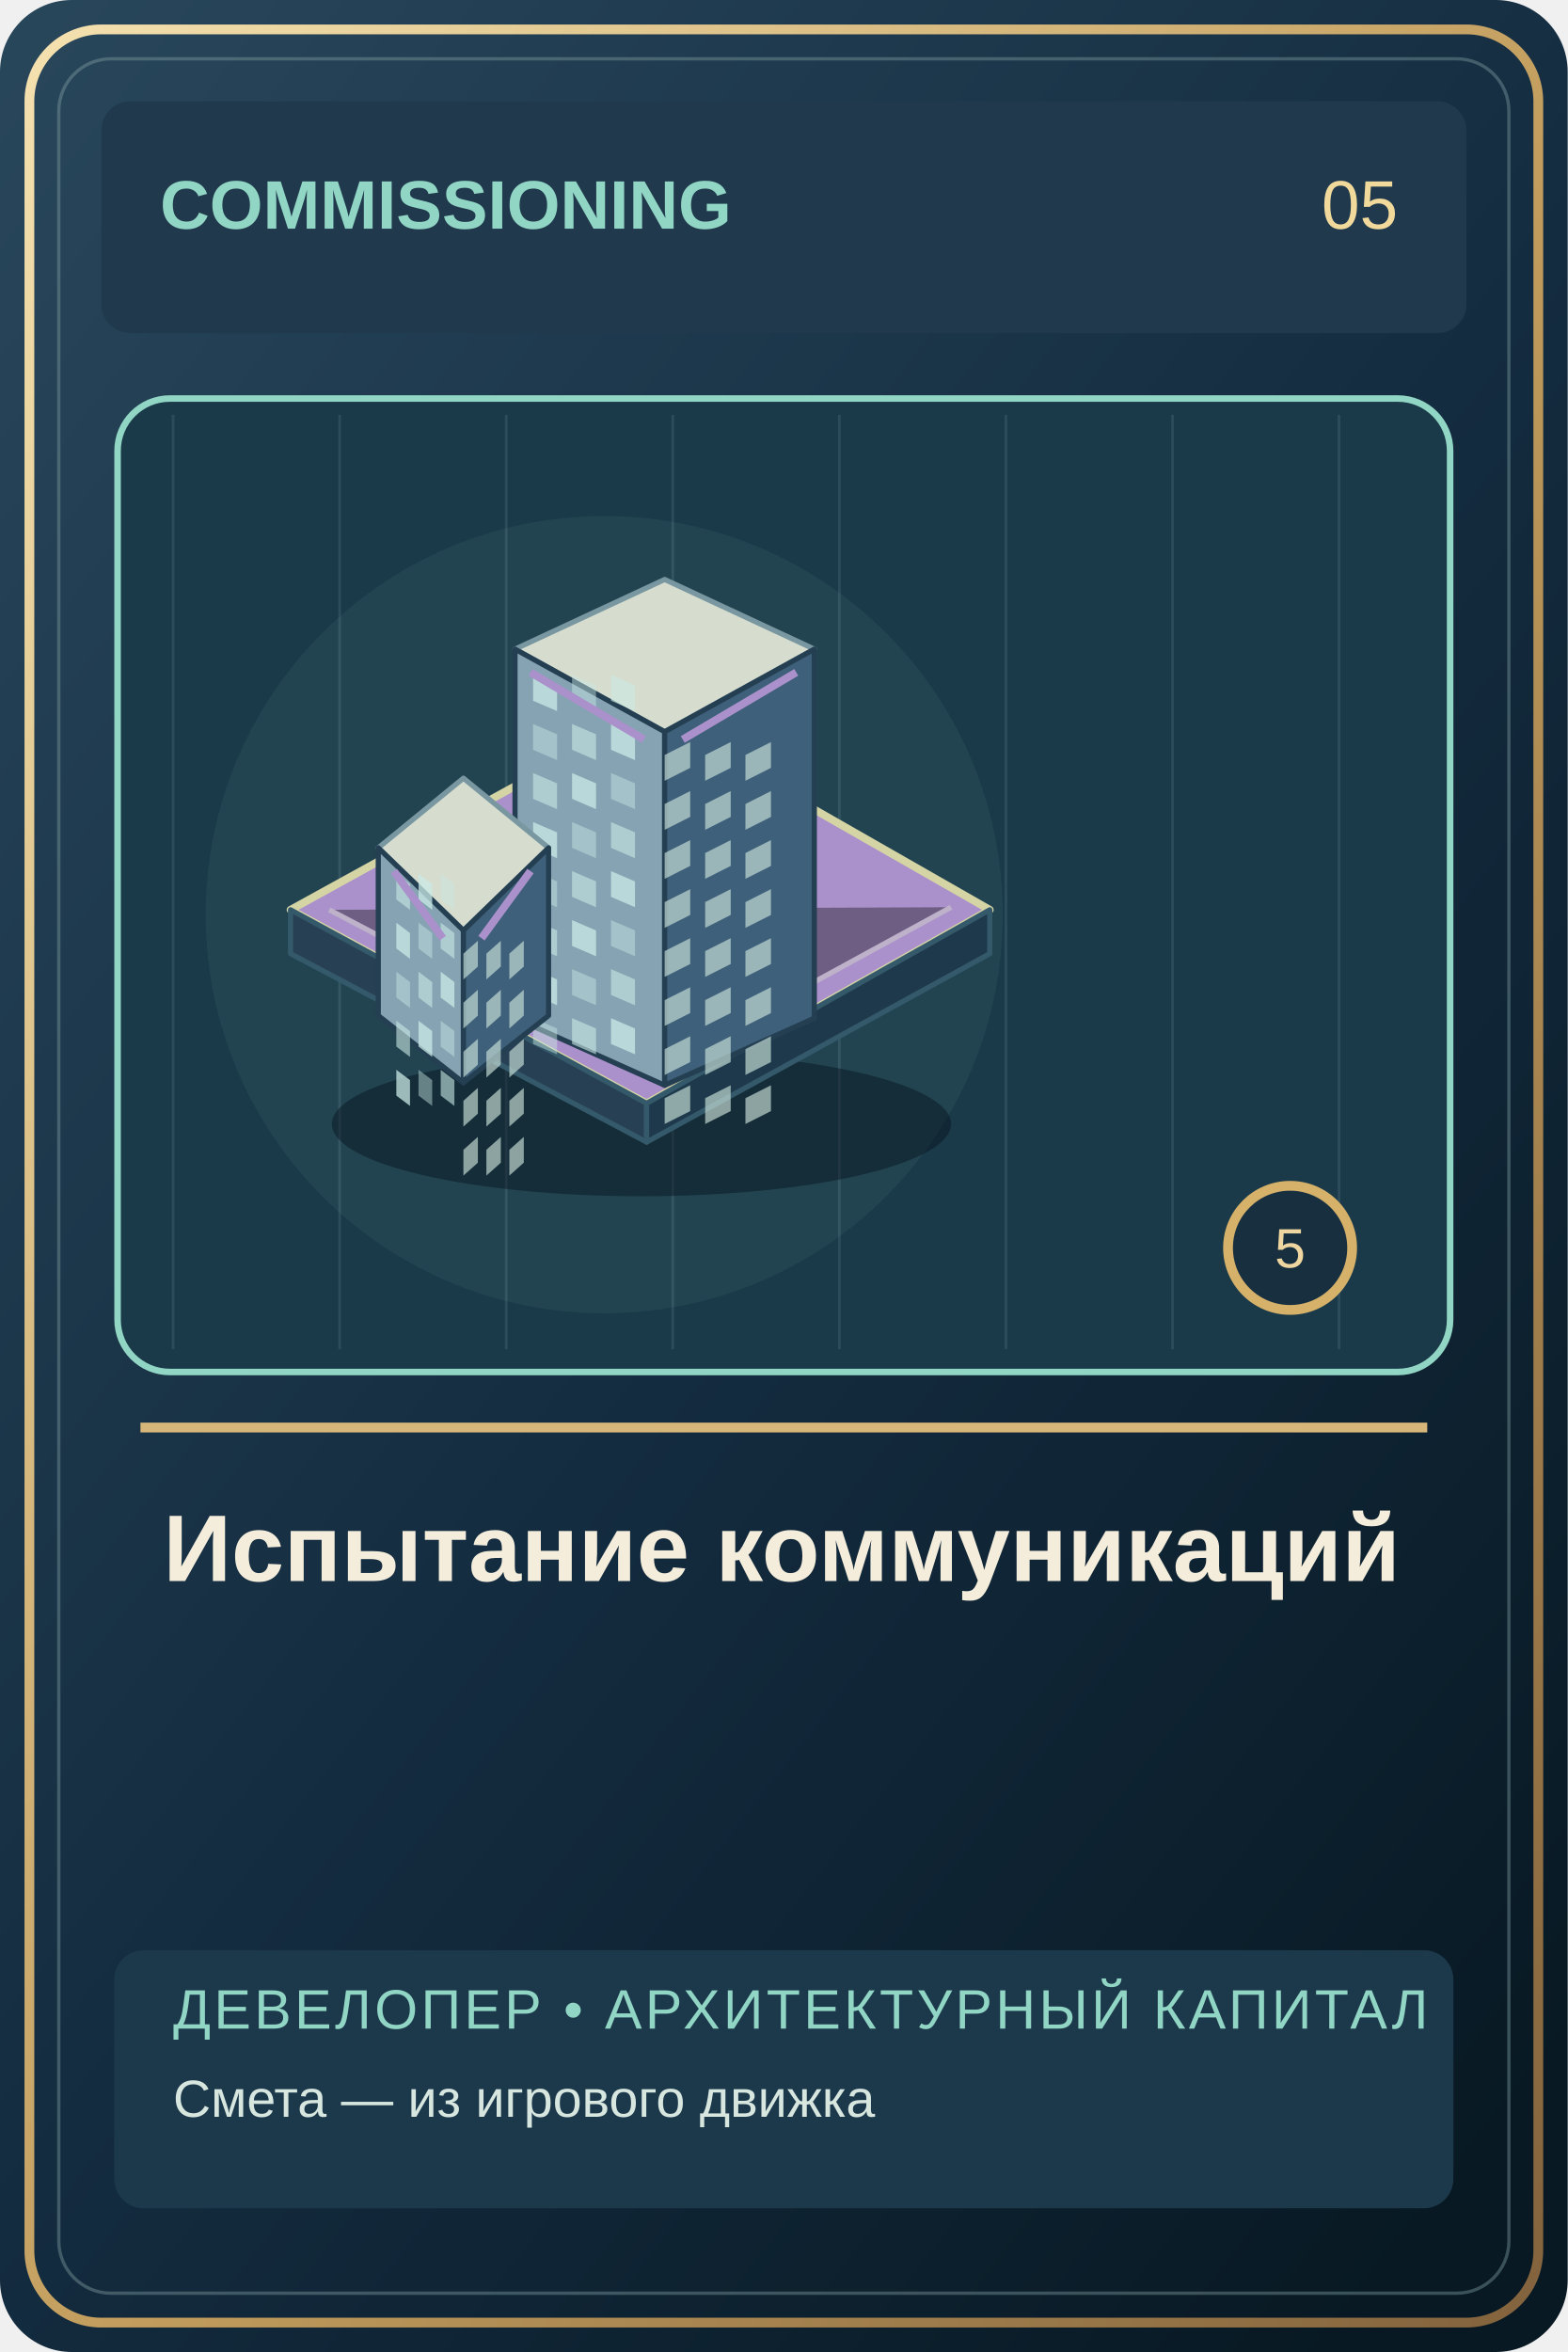
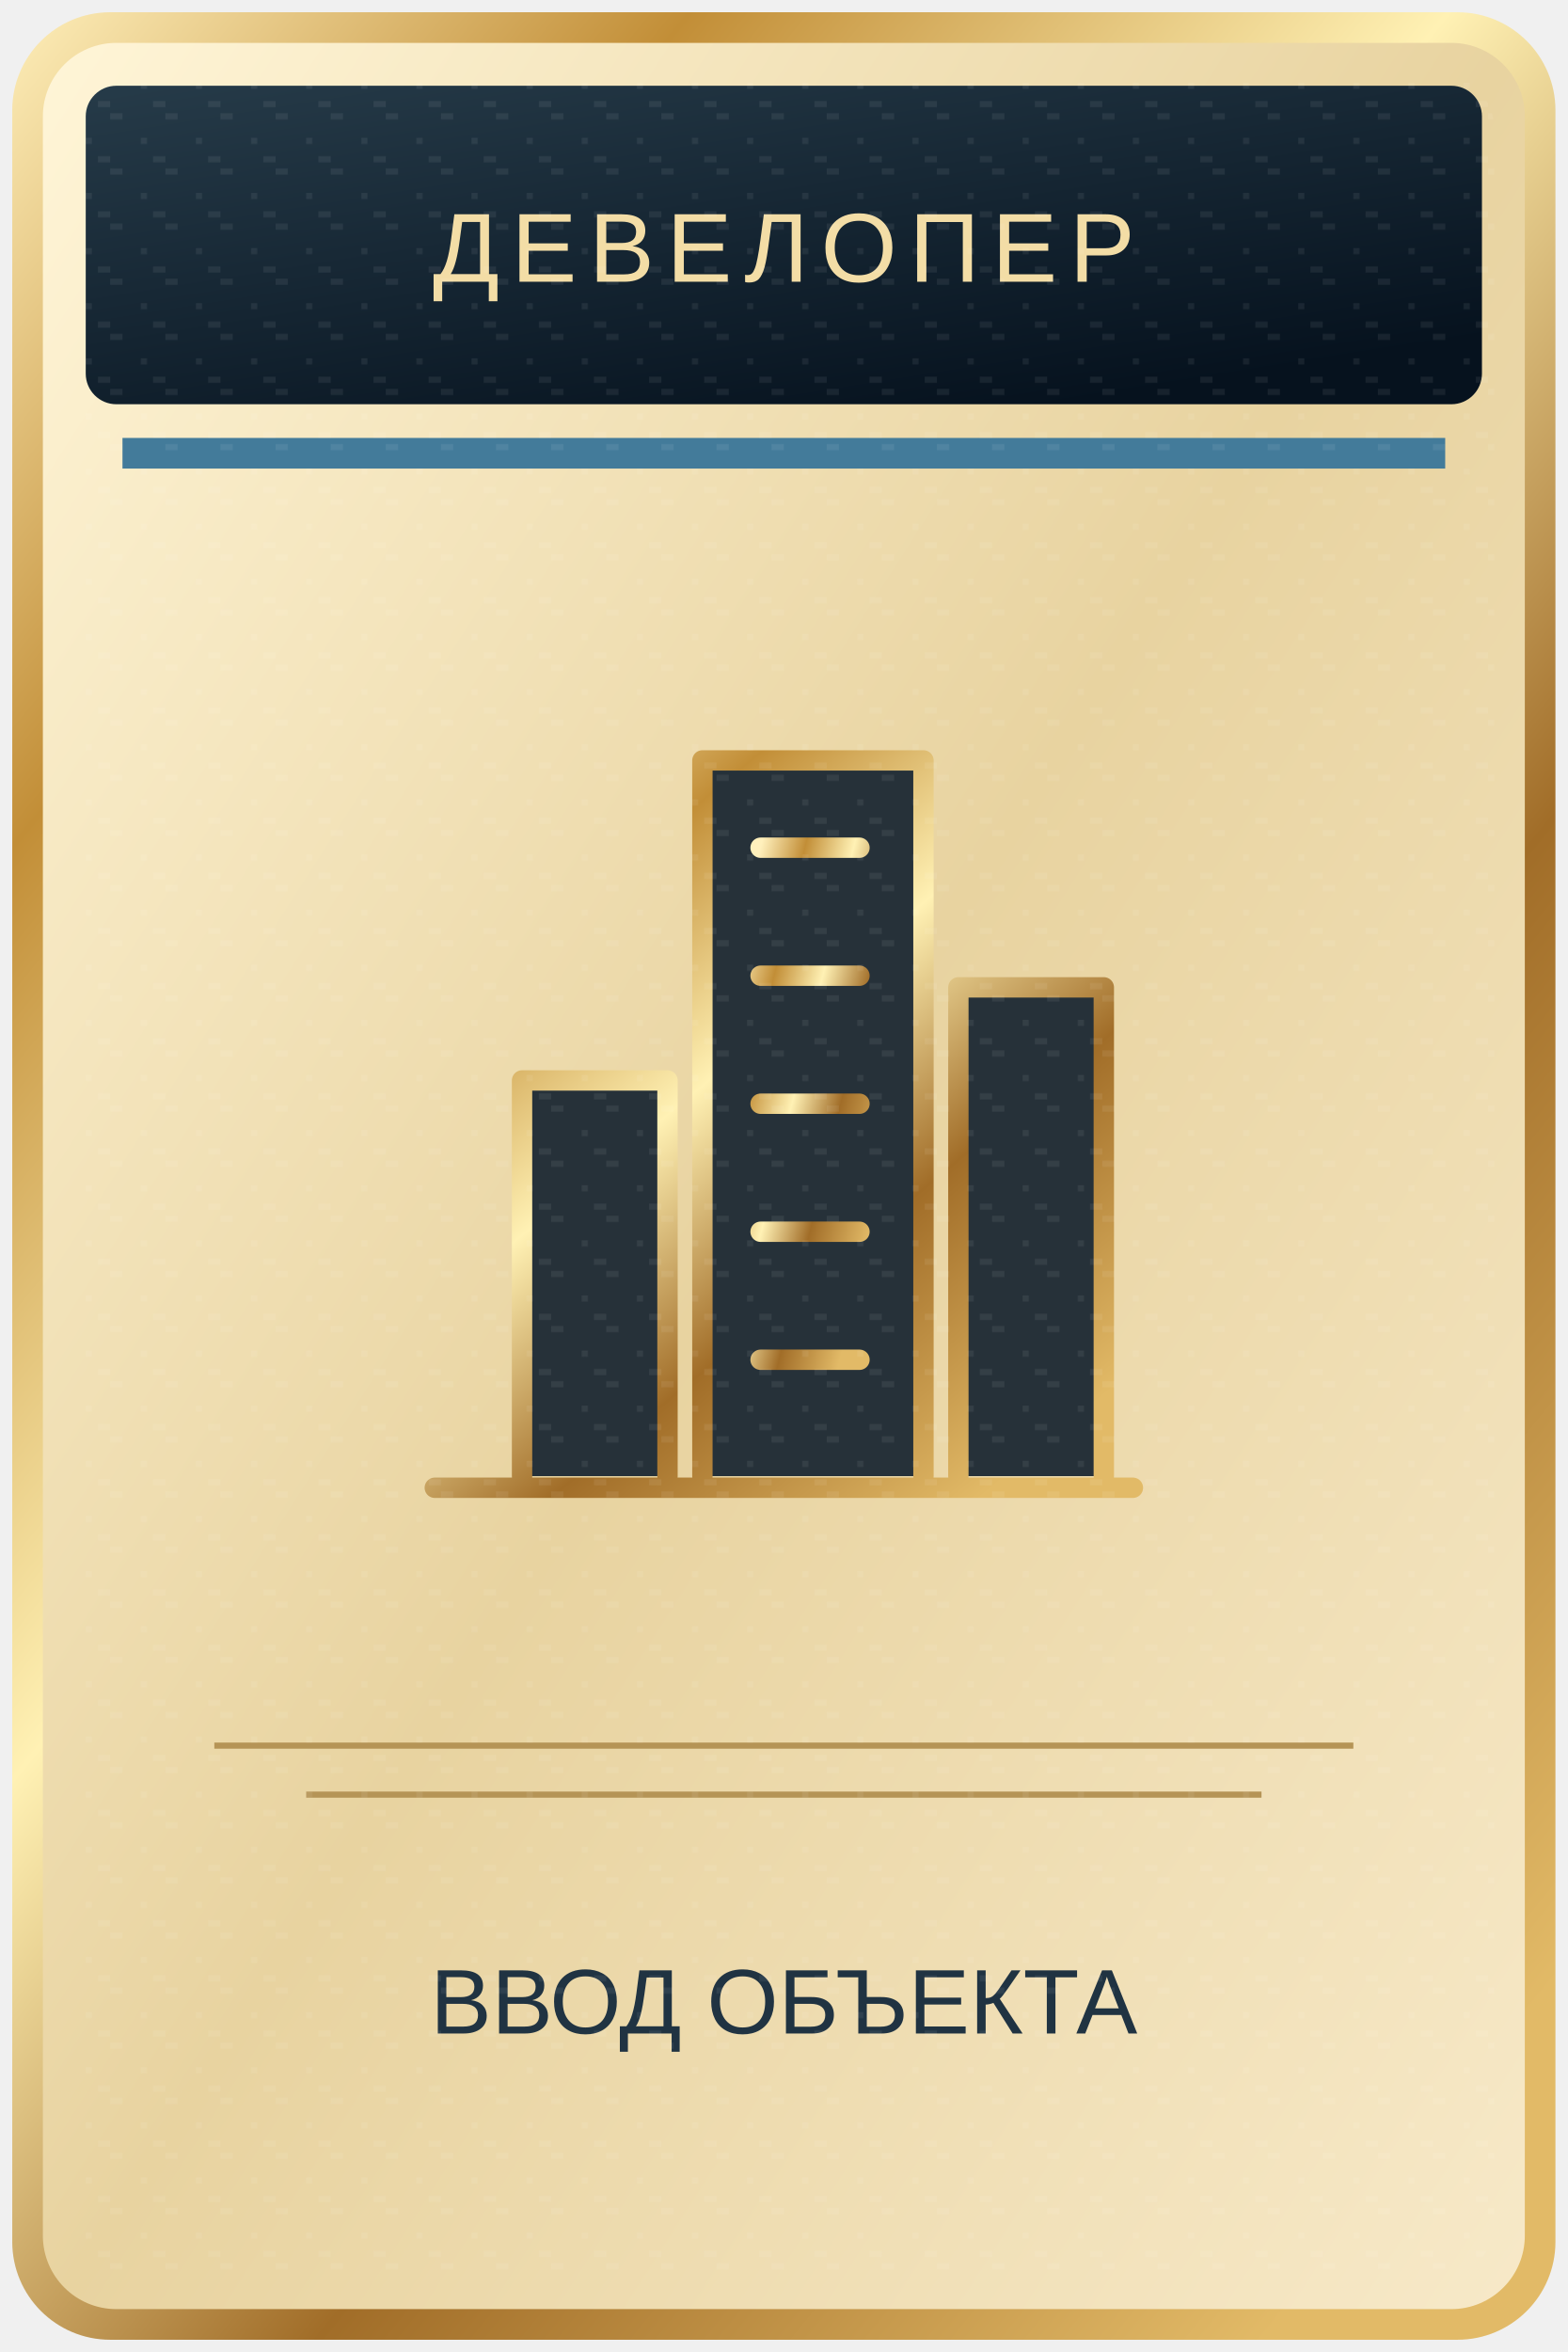
- <svg xmlns="http://www.w3.org/2000/svg" viewBox="0 0 480 720" width="480" height="720" role="img" aria-label="Испытание коммуникаций">
+ <svg xmlns="http://www.w3.org/2000/svg" viewBox="0 0 256 384" role="img" aria-label="Испытание коммуникаций">
  <defs>
-     <linearGradient id="bg" x2=".85" y2="1">
-       <stop stop-color="#29475b" />
-       <stop offset=".55" stop-color="#142c40" />
-       <stop offset="1" stop-color="#081923" />
+     <linearGradient id="gold" x2="0.8" y2="1">
+       <stop stop-color="#fff0bc" />
+       <stop offset=".22" stop-color="#c28e37" />
+       <stop offset=".46" stop-color="#fff1b4" />
+       <stop offset=".7" stop-color="#a16d28" />
+       <stop offset="1" stop-color="#e2ba67" />
    </linearGradient>
-     <linearGradient id="gold" x2="1" y2="1">
-       <stop stop-color="#f4e1af" />
-       <stop offset=".53" stop-color="#c29d5d" />
-       <stop offset="1" stop-color="#83633d" />
+     <linearGradient id="cream" x2="1" y2="1">
+       <stop stop-color="#fff5d7" />
+       <stop offset=".5" stop-color="#e8d3a0" />
+       <stop offset="1" stop-color="#f7e9c8" />
+     </linearGradient>
+     <linearGradient id="navy" x2=".7" y2="1">
+       <stop stop-color="#263b49" />
+       <stop offset="1" stop-color="#06121e" />
    </linearGradient>
    <linearGradient id="glass" x2="1" y2="1">
-       <stop stop-color="#bddad8" />
-       <stop offset="1" stop-color="#627f99" />
+       <stop stop-color="#d4e9e8" />
+       <stop offset=".45" stop-color="#6495ad" />
+       <stop offset="1" stop-color="#294453" />
    </linearGradient>
+     <pattern id="grain" width="9" height="9" patternUnits="userSpaceOnUse">
+       <path d="M0 1h2m3 4h1m1 3h2" stroke="#fff" opacity=".07" />
+     </pattern>
  </defs>
-   <rect width="480" height="720" rx="22" fill="url(#bg)" />
-   <rect x="9" y="9" width="462" height="702" rx="22" stroke="url(#gold)" stroke-width="3" fill="none" />
-   <rect x="18" y="18" width="444" height="684" rx="16" stroke="#7b989d" stroke-opacity=".44" fill="none" />
-   <rect x="31" y="31" width="418" height="71" rx="9" fill="#20394d" />
-   <text x="49" y="70" font-family="Arial,sans-serif" font-size="21" font-weight="700" fill="#91d5c4">COMMISSIONING</text>
-   <text x="428" y="70" text-anchor="end" font-size="21" fill="#f1d99c" font-family="Arial,sans-serif">05</text>
-   <rect x="36" y="122" width="408" height="298" rx="16" fill="#1a3a49" stroke="#91d5c4" stroke-width="2" />
-   <path d="M53 127v286" stroke="#7798a3" stroke-width=".8" opacity=".2" />
-   <path d="M104 127v286" stroke="#7798a3" stroke-width=".8" opacity=".2" />
-   <path d="M155 127v286" stroke="#7798a3" stroke-width=".8" opacity=".2" />
-   <path d="M206 127v286" stroke="#7798a3" stroke-width=".8" opacity=".2" />
-   <path d="M257 127v286" stroke="#7798a3" stroke-width=".8" opacity=".2" />
-   <path d="M308 127v286" stroke="#7798a3" stroke-width=".8" opacity=".2" />
-   <path d="M359 127v286" stroke="#7798a3" stroke-width=".8" opacity=".2" />
-   <path d="M410 127v286" stroke="#7798a3" stroke-width=".8" opacity=".2" />
-   <circle cx="185" cy="280" r="122" fill="#91d5c4" opacity=".07" />
-   <g transform="translate(70 145) scale(.79)">
-     <ellipse cx="160" cy="252" rx="120" ry="28" fill="#040e1a" opacity=".43" />
-     <polygon points="24,169 162,93 295,169 162,244" fill="#ab91cb" stroke="#d5d4a5" stroke-width="3" stroke-linejoin="round" />
-     <polygon points="24,169 162,244 162,259 24,186" fill="#284054" stroke="#34596a" stroke-width="2" stroke-linejoin="round" />
-     <polygon points="162,244 295,169 295,186 162,259" fill="#1e394b" stroke="#34596a" stroke-width="2" stroke-linejoin="round" />
-     <path d="M39 169l122 64 119-65M161 110v124" stroke="#e1edc8" stroke-width="2" opacity=".35" />
-     <polygon points="111,68 169,41 227,68 169,100" fill="#d6dcce" stroke="#7997a1" stroke-width="2" stroke-linejoin="round" />
-     <polygon points="111,68 169,100 169,237 111,211" fill="#85a3b2" stroke="#253f52" stroke-width="2" stroke-linejoin="round" />
-     <polygon points="169,100 227,68 227,211 169,237" fill="#3e607a" stroke="#253f52" stroke-width="2" stroke-linejoin="round" />
-     <path d="M118.0 78l9.3 4v10l-9.3 -4Z" fill="#cae9e5" opacity="0.75" />
-     <path d="M169.0 109l9.9 -5v10l-9.9 5Z" fill="#cee6dd" opacity=".64" />
-     <path d="M133.1 78l9.3 4v10l-9.3 -4Z" fill="#cae9e5" opacity="0.45" />
-     <path d="M184.7 109l9.9 -5v10l-9.9 5Z" fill="#cee6dd" opacity=".64" />
-     <path d="M148.2 78l9.3 4v10l-9.3 -4Z" fill="#cae9e5" opacity="0.6" />
-     <path d="M200.3 109l9.9 -5v10l-9.9 5Z" fill="#cee6dd" opacity=".64" />
-     <path d="M118.0 97l9.3 4v10l-9.3 -4Z" fill="#cae9e5" opacity="0.45" />
-     <path d="M169.0 128l9.9 -5v10l-9.9 5Z" fill="#cee6dd" opacity=".64" />
-     <path d="M133.1 97l9.3 4v10l-9.3 -4Z" fill="#cae9e5" opacity="0.6" />
-     <path d="M184.7 128l9.9 -5v10l-9.9 5Z" fill="#cee6dd" opacity=".64" />
-     <path d="M148.2 97l9.3 4v10l-9.3 -4Z" fill="#cae9e5" opacity="0.75" />
-     <path d="M200.3 128l9.9 -5v10l-9.9 5Z" fill="#cee6dd" opacity=".64" />
-     <path d="M118.0 116l9.3 4v10l-9.3 -4Z" fill="#cae9e5" opacity="0.6" />
-     <path d="M169.0 147l9.9 -5v10l-9.9 5Z" fill="#cee6dd" opacity=".64" />
-     <path d="M133.1 116l9.3 4v10l-9.3 -4Z" fill="#cae9e5" opacity="0.75" />
-     <path d="M184.7 147l9.9 -5v10l-9.9 5Z" fill="#cee6dd" opacity=".64" />
-     <path d="M148.2 116l9.3 4v10l-9.3 -4Z" fill="#cae9e5" opacity="0.45" />
-     <path d="M200.3 147l9.9 -5v10l-9.9 5Z" fill="#cee6dd" opacity=".64" />
-     <path d="M118.0 135l9.3 4v10l-9.3 -4Z" fill="#cae9e5" opacity="0.75" />
-     <path d="M169.0 166l9.9 -5v10l-9.9 5Z" fill="#cee6dd" opacity=".64" />
-     <path d="M133.1 135l9.3 4v10l-9.3 -4Z" fill="#cae9e5" opacity="0.45" />
-     <path d="M184.7 166l9.9 -5v10l-9.9 5Z" fill="#cee6dd" opacity=".64" />
-     <path d="M148.2 135l9.3 4v10l-9.3 -4Z" fill="#cae9e5" opacity="0.6" />
-     <path d="M200.3 166l9.9 -5v10l-9.9 5Z" fill="#cee6dd" opacity=".64" />
-     <path d="M118.0 154l9.3 4v10l-9.3 -4Z" fill="#cae9e5" opacity="0.45" />
-     <path d="M169.0 185l9.9 -5v10l-9.9 5Z" fill="#cee6dd" opacity=".64" />
-     <path d="M133.1 154l9.3 4v10l-9.3 -4Z" fill="#cae9e5" opacity="0.6" />
-     <path d="M184.7 185l9.9 -5v10l-9.9 5Z" fill="#cee6dd" opacity=".64" />
-     <path d="M148.2 154l9.3 4v10l-9.3 -4Z" fill="#cae9e5" opacity="0.75" />
-     <path d="M200.3 185l9.9 -5v10l-9.9 5Z" fill="#cee6dd" opacity=".64" />
-     <path d="M118.0 173l9.3 4v10l-9.3 -4Z" fill="#cae9e5" opacity="0.6" />
-     <path d="M169.0 204l9.9 -5v10l-9.9 5Z" fill="#cee6dd" opacity=".64" />
-     <path d="M133.1 173l9.3 4v10l-9.3 -4Z" fill="#cae9e5" opacity="0.75" />
-     <path d="M184.7 204l9.9 -5v10l-9.9 5Z" fill="#cee6dd" opacity=".64" />
-     <path d="M148.2 173l9.3 4v10l-9.3 -4Z" fill="#cae9e5" opacity="0.45" />
-     <path d="M200.3 204l9.9 -5v10l-9.9 5Z" fill="#cee6dd" opacity=".64" />
-     <path d="M118.0 192l9.3 4v10l-9.3 -4Z" fill="#cae9e5" opacity="0.75" />
-     <path d="M169.0 223l9.9 -5v10l-9.9 5Z" fill="#cee6dd" opacity=".64" />
-     <path d="M133.1 192l9.3 4v10l-9.3 -4Z" fill="#cae9e5" opacity="0.45" />
-     <path d="M184.7 223l9.9 -5v10l-9.9 5Z" fill="#cee6dd" opacity=".64" />
-     <path d="M148.2 192l9.3 4v10l-9.3 -4Z" fill="#cae9e5" opacity="0.6" />
-     <path d="M200.3 223l9.9 -5v10l-9.9 5Z" fill="#cee6dd" opacity=".64" />
-     <path d="M118.0 211l9.3 4v10l-9.3 -4Z" fill="#cae9e5" opacity="0.45" />
-     <path d="M169.0 242l9.9 -5v10l-9.9 5Z" fill="#cee6dd" opacity=".64" />
-     <path d="M133.1 211l9.3 4v10l-9.3 -4Z" fill="#cae9e5" opacity="0.6" />
-     <path d="M184.7 242l9.9 -5v10l-9.9 5Z" fill="#cee6dd" opacity=".64" />
-     <path d="M148.2 211l9.3 4v10l-9.3 -4Z" fill="#cae9e5" opacity="0.75" />
-     <path d="M200.3 242l9.9 -5v10l-9.9 5Z" fill="#cee6dd" opacity=".64" />
-     <path d="M117 77L161 103M176 103L220 77" stroke="#ab91cb" stroke-width="3" />
-     <polygon points="58,145 91,118 124,145 91,177" fill="#d6dcce" stroke="#7997a1" stroke-width="2" stroke-linejoin="round" />
-     <polygon points="58,145 91,177 91,236 58,210" fill="#85a3b2" stroke="#253f52" stroke-width="2" stroke-linejoin="round" />
-     <polygon points="91,177 124,145 124,210 91,236" fill="#3e607a" stroke="#253f52" stroke-width="2" stroke-linejoin="round" />
-     <path d="M65.0 155l5.3 4v10l-5.3 -4Z" fill="#cae9e5" opacity="0.6" />
-     <path d="M91.0 186l5.6 -5v10l-5.6 5Z" fill="#cee6dd" opacity=".64" />
-     <path d="M73.6 155l5.3 4v10l-5.3 -4Z" fill="#cae9e5" opacity="0.75" />
-     <path d="M99.9 186l5.6 -5v10l-5.6 5Z" fill="#cee6dd" opacity=".64" />
-     <path d="M82.2 155l5.3 4v10l-5.3 -4Z" fill="#cae9e5" opacity="0.45" />
-     <path d="M108.8 186l5.6 -5v10l-5.6 5Z" fill="#cee6dd" opacity=".64" />
-     <path d="M65.0 174l5.3 4v10l-5.3 -4Z" fill="#cae9e5" opacity="0.75" />
-     <path d="M91.0 205l5.6 -5v10l-5.6 5Z" fill="#cee6dd" opacity=".64" />
-     <path d="M73.6 174l5.3 4v10l-5.3 -4Z" fill="#cae9e5" opacity="0.45" />
-     <path d="M99.9 205l5.6 -5v10l-5.6 5Z" fill="#cee6dd" opacity=".64" />
-     <path d="M82.2 174l5.3 4v10l-5.3 -4Z" fill="#cae9e5" opacity="0.6" />
-     <path d="M108.8 205l5.6 -5v10l-5.6 5Z" fill="#cee6dd" opacity=".64" />
-     <path d="M65.0 193l5.3 4v10l-5.3 -4Z" fill="#cae9e5" opacity="0.45" />
-     <path d="M91.0 224l5.6 -5v10l-5.6 5Z" fill="#cee6dd" opacity=".64" />
-     <path d="M73.6 193l5.3 4v10l-5.3 -4Z" fill="#cae9e5" opacity="0.6" />
-     <path d="M99.9 224l5.6 -5v10l-5.6 5Z" fill="#cee6dd" opacity=".64" />
-     <path d="M82.2 193l5.3 4v10l-5.3 -4Z" fill="#cae9e5" opacity="0.75" />
-     <path d="M108.8 224l5.6 -5v10l-5.6 5Z" fill="#cee6dd" opacity=".64" />
-     <path d="M65.0 212l5.3 4v10l-5.3 -4Z" fill="#cae9e5" opacity="0.6" />
-     <path d="M91.0 243l5.6 -5v10l-5.6 5Z" fill="#cee6dd" opacity=".64" />
-     <path d="M73.6 212l5.3 4v10l-5.3 -4Z" fill="#cae9e5" opacity="0.75" />
-     <path d="M99.9 243l5.6 -5v10l-5.6 5Z" fill="#cee6dd" opacity=".64" />
-     <path d="M82.2 212l5.3 4v10l-5.3 -4Z" fill="#cae9e5" opacity="0.45" />
-     <path d="M108.8 243l5.6 -5v10l-5.6 5Z" fill="#cee6dd" opacity=".64" />
-     <path d="M65.0 231l5.3 4v10l-5.3 -4Z" fill="#cae9e5" opacity="0.75" />
-     <path d="M91.0 262l5.6 -5v10l-5.6 5Z" fill="#cee6dd" opacity=".64" />
-     <path d="M73.6 231l5.3 4v10l-5.3 -4Z" fill="#cae9e5" opacity="0.45" />
-     <path d="M99.9 262l5.6 -5v10l-5.6 5Z" fill="#cee6dd" opacity=".64" />
-     <path d="M82.2 231l5.3 4v10l-5.3 -4Z" fill="#cae9e5" opacity="0.6" />
-     <path d="M108.8 262l5.6 -5v10l-5.6 5Z" fill="#cee6dd" opacity=".64" />
-     <path d="M64 154L83 180M98 180L117 154" stroke="#ab91cb" stroke-width="3" />
+   <rect x="2" y="2" width="252" height="380" rx="16" fill="url(#gold)" />
+   <rect x="7" y="7" width="242" height="370" rx="12" fill="url(#cream)" />
+   <rect x="14" y="14" width="228" height="52" rx="5" fill="url(#navy)" />
+   <path d="M20 74h216" stroke="#437b9a" stroke-width="5" />
+   <g transform="translate(128 184) scale(.95)">
+     <g fill="#263139" stroke="url(#gold)" stroke-width="3.5" stroke-linejoin="round" stroke-linecap="round">
+       <path d="M-60 62h120M-45 60V-8h25V60M-14 60V-63h38V60M30 60V-24h25v84" />
+       <path d="M-4-48H13M-4-26h17M-4-4h17M-4 18h17M-4 40h17" />
+     </g>
  </g>
-   <circle cx="395" cy="382" r="19" fill="#182f40" stroke="#d6b16a" stroke-width="3" />
-   <text x="395" y="388" fill="#efd6a0" text-anchor="middle" font-size="17" font-family="Arial,sans-serif">5</text>
-   <path d="M43 437h394" stroke="#d6b679" stroke-width="3" />
-   <text x="50" y="484" font-size="29" font-weight="700" font-family="Arial,sans-serif" fill="#f4eddb">
-     <tspan x="50" dy="0">Испытание коммуникаций</tspan>
-   </text>
-   <rect x="35" y="597" width="410" height="79" rx="9" fill="#1c394c" />
-   <text x="53" y="621" fill="#91d5c4" font-size="17" font-family="Arial,sans-serif" letter-spacing="1">ДЕВЕЛОПЕР • АРХИТЕКТУРНЫЙ КАПИТАЛ</text>
-   <text x="53" y="648" fill="#d7e6df" font-size="16" font-family="Arial,sans-serif">Смета — из игрового движка</text>
+   <path d="M35 285h186m-171 8h156" stroke="#b59456" />
+   <text x="128" y="46" text-anchor="middle" font-family="Arial,sans-serif" font-size="16" fill="#f3dda6" letter-spacing="2">ДЕВЕЛОПЕР</text>
+   <text x="128" y="332" text-anchor="middle" font-family="Arial,sans-serif" font-size="15" fill="#203342">ВВОД ОБЪЕКТА</text>
+   <rect x="12" y="12" width="232" height="360" rx="9" fill="url(#grain)" />
</svg>
